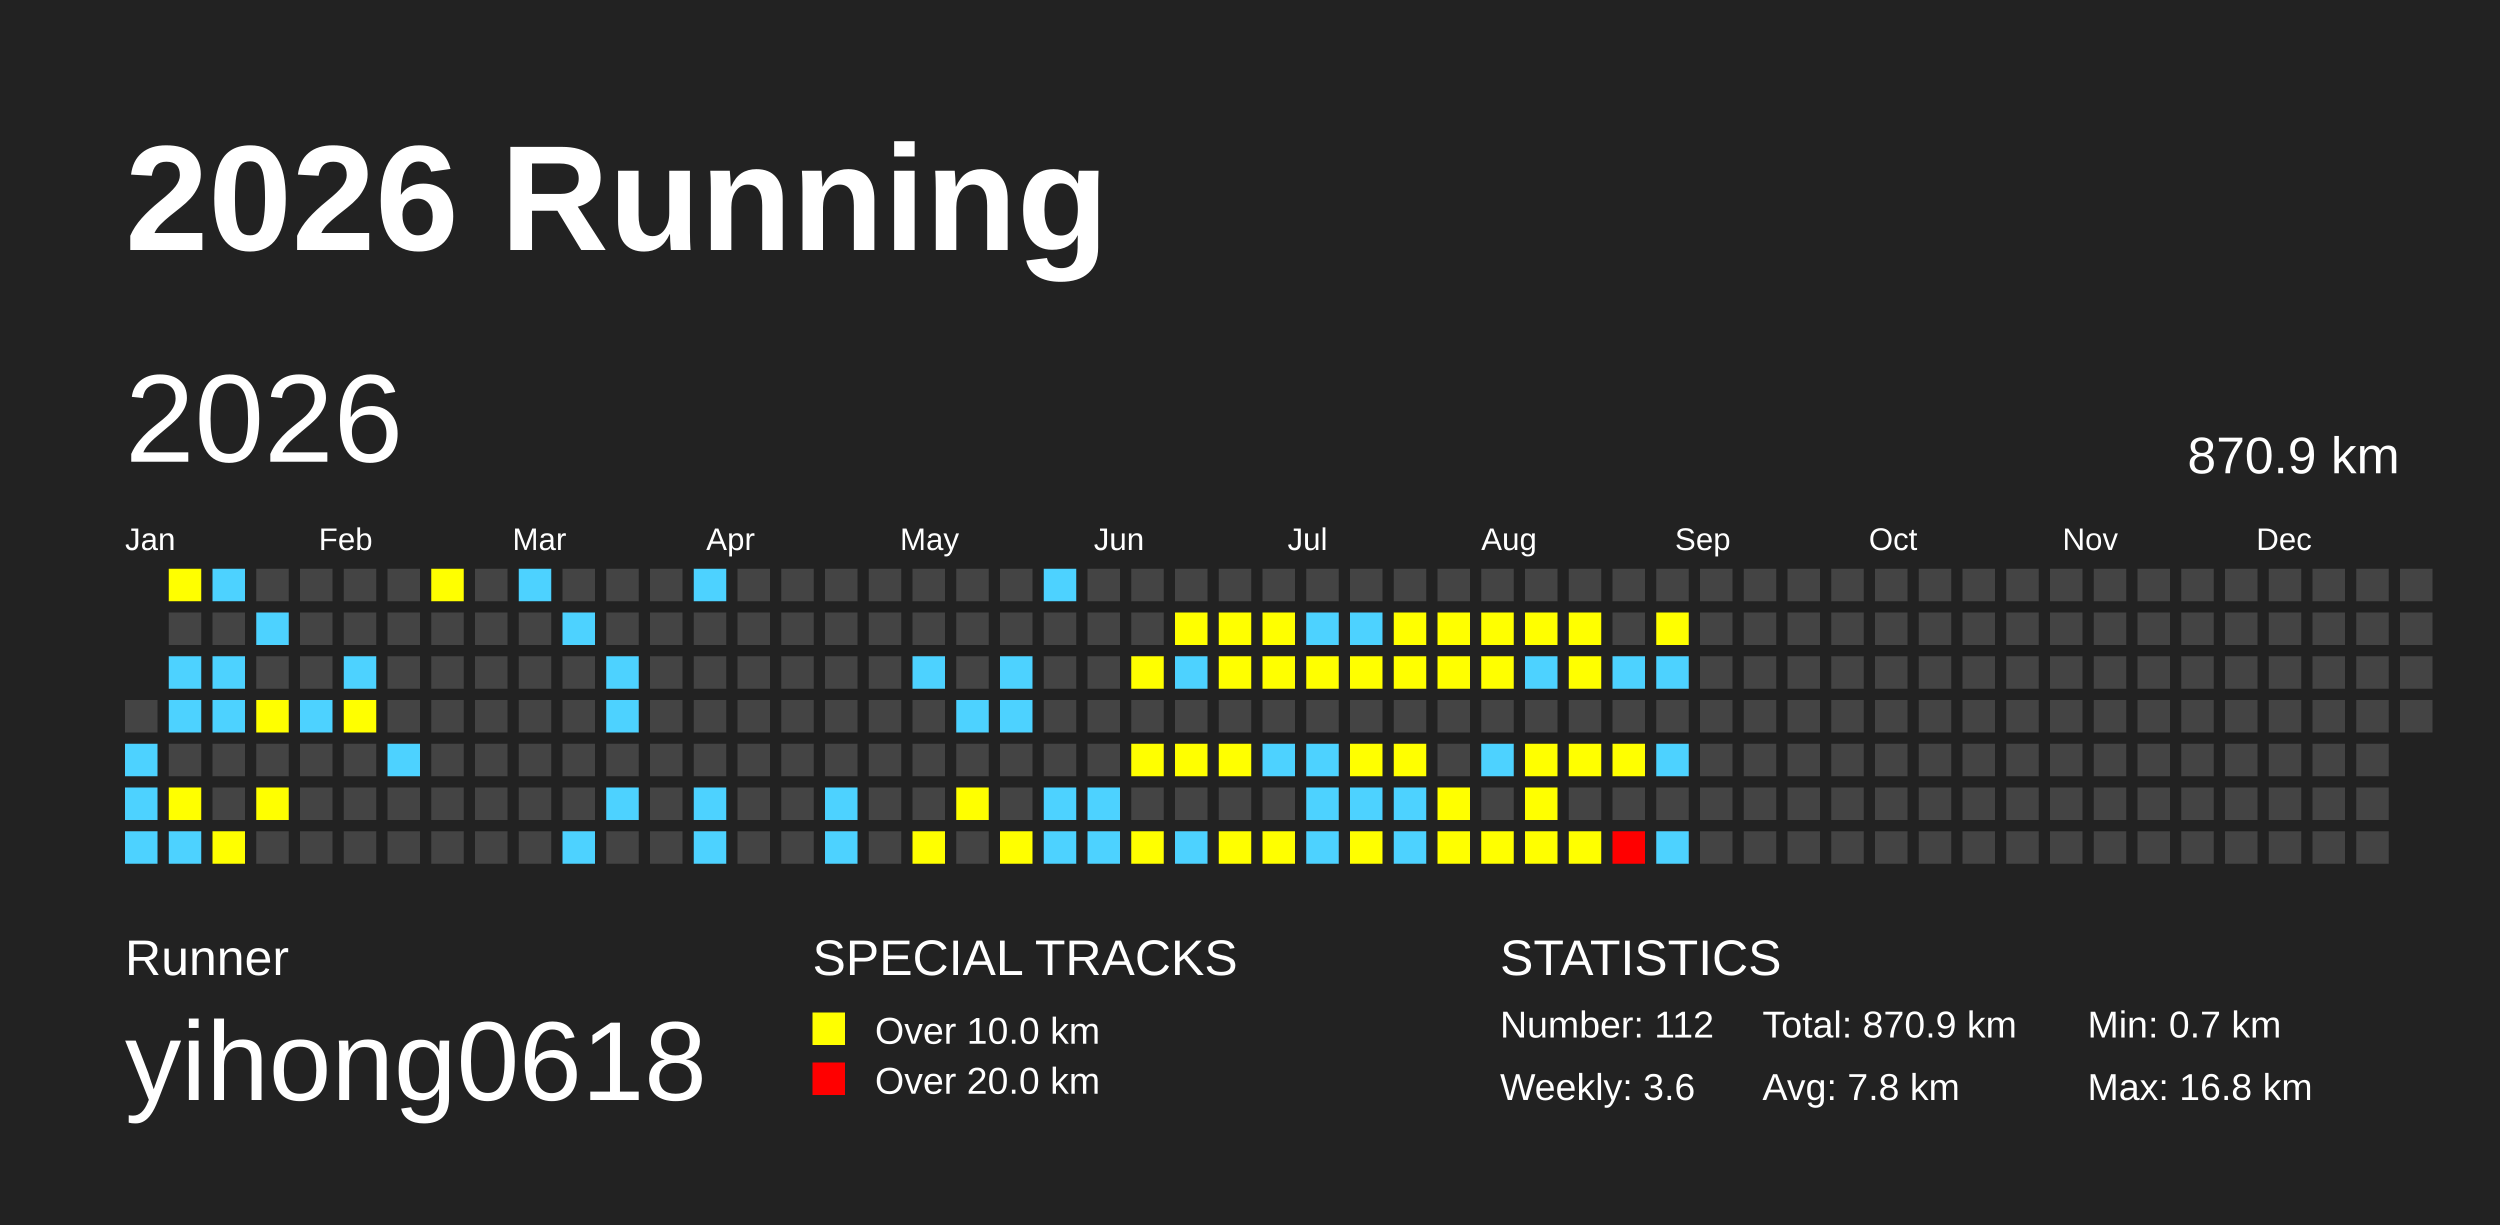
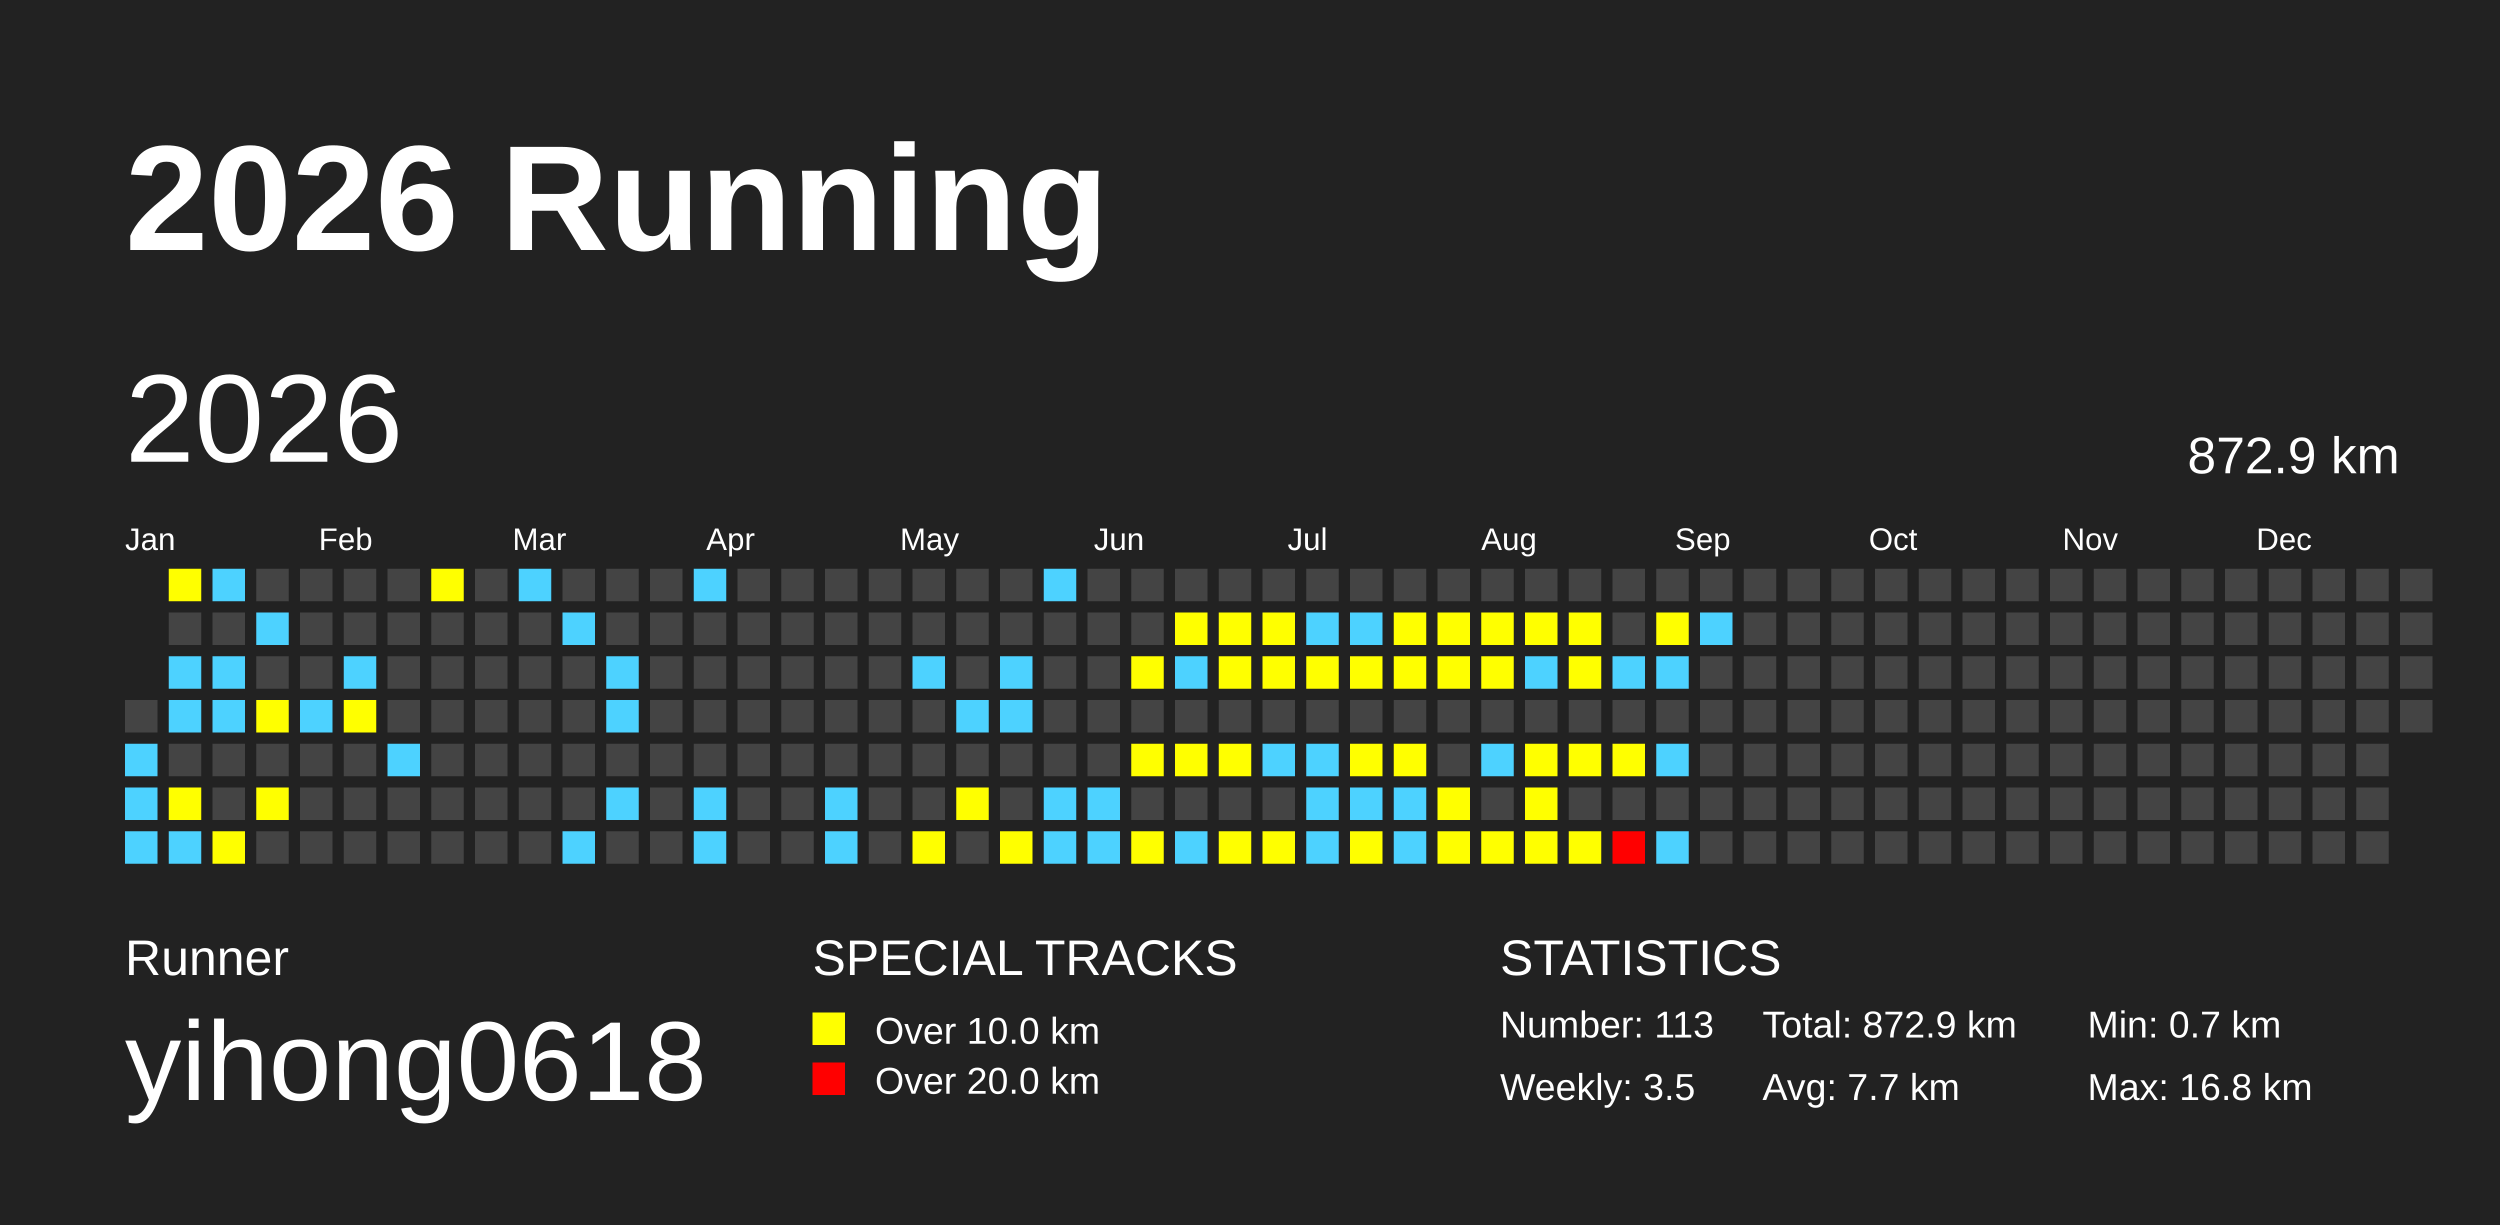
<svg xmlns="http://www.w3.org/2000/svg" baseProfile="full" height="98mm" version="1.1" viewBox="0,0,200,98" width="200mm">
  <defs>
    <pattern height="2" id="indoor-stripe" patternUnits="userSpaceOnUse" width="2">
      <line stroke="white" stroke-opacity="0.45" stroke-width="0.5" x1="0" x2="2" y1="2" y2="0" />
    </pattern>
  </defs>
  <rect fill="#222222" height="98" width="200" x="0" y="0" />
  <text fill="#FFFFFF" style="font-size:12px; font-family:Arial; font-weight:bold;" x="10" y="20">2026 Running</text>
  <text fill="#FFFFFF" style="font-size:4px; font-family:Arial" x="10" y="78">Runner</text>
  <text fill="#FFFFFF" style="font-size:9px; font-family:Arial" x="10" y="88">yihong0618</text>
  <text fill="#FFFFFF" style="font-size:4px; font-family:Arial" x="65" y="78">SPECIAL TRACKS</text>
  <rect fill="yellow" height="2.6" width="2.6" x="65" y="81" />
  <text fill="#FFFFFF" style="font-size:3px; font-family:Arial" x="70" y="83.5">Over 10.0 km</text>
  <rect fill="red" height="2.6" width="2.6" x="65" y="85" />
  <text fill="#FFFFFF" style="font-size:3px; font-family:Arial" x="70" y="87.5">Over 20.0 km</text>
  <text fill="#FFFFFF" style="font-size:4px; font-family:Arial" x="120" y="78">STATISTICS</text>
-   <text fill="#FFFFFF" style="font-size:3px; font-family:Arial" x="120" y="83">Number: 112</text>
-   <text fill="#FFFFFF" style="font-size:3px; font-family:Arial" x="120" y="88">Weekly: 3.6</text>
-   <text fill="#FFFFFF" style="font-size:3px; font-family:Arial" x="141" y="83">Total: 870.9 km</text>
-   <text fill="#FFFFFF" style="font-size:3px; font-family:Arial" x="141" y="88">Avg: 7.8 km</text>
+   <text fill="#FFFFFF" style="font-size:3px; font-family:Arial" x="120" y="83">Number: 113</text>
+   <text fill="#FFFFFF" style="font-size:3px; font-family:Arial" x="120" y="88">Weekly: 3.5</text>
+   <text fill="#FFFFFF" style="font-size:3px; font-family:Arial" x="141" y="83">Total: 872.9 km</text>
+   <text fill="#FFFFFF" style="font-size:3px; font-family:Arial" x="141" y="88">Avg: 7.7 km</text>
  <text fill="#FFFFFF" style="font-size:3px; font-family:Arial" x="167" y="83">Min: 0.7 km</text>
  <text fill="#FFFFFF" style="font-size:3px; font-family:Arial" x="167" y="88">Max: 16.8 km</text>
  <text dominant-baseline="hanging" fill="#FFFFFF" style="font-size:10.0px; font-family:Arial;" x="10" y="30">2026</text>
-   <text dominant-baseline="hanging" fill="#FFFFFF" style="font-size:4.125px; font-family:Arial;" x="175" y="35">870.9 km</text>
+   <text dominant-baseline="hanging" fill="#FFFFFF" style="font-size:4.125px; font-family:Arial;" x="175" y="35">872.9 km</text>
  <text fill="#FFFFFF" style="font-size:2.5px; font-family:Arial" x="10.0" y="44">Jan</text>
  <text fill="#FFFFFF" style="font-size:2.5px; font-family:Arial" x="25.5" y="44">Feb</text>
  <text fill="#FFFFFF" style="font-size:2.5px; font-family:Arial" x="41.0" y="44">Mar</text>
  <text fill="#FFFFFF" style="font-size:2.5px; font-family:Arial" x="56.5" y="44">Apr</text>
  <text fill="#FFFFFF" style="font-size:2.5px; font-family:Arial" x="72.0" y="44">May</text>
  <text fill="#FFFFFF" style="font-size:2.5px; font-family:Arial" x="87.5" y="44">Jun</text>
  <text fill="#FFFFFF" style="font-size:2.5px; font-family:Arial" x="103.0" y="44">Jul</text>
  <text fill="#FFFFFF" style="font-size:2.5px; font-family:Arial" x="118.5" y="44">Aug</text>
  <text fill="#FFFFFF" style="font-size:2.5px; font-family:Arial" x="134.0" y="44">Sep</text>
  <text fill="#FFFFFF" style="font-size:2.5px; font-family:Arial" x="149.5" y="44">Oct</text>
  <text fill="#FFFFFF" style="font-size:2.5px; font-family:Arial" x="165.0" y="44">Nov</text>
  <text fill="#FFFFFF" style="font-size:2.5px; font-family:Arial" x="180.5" y="44">Dec</text>
  <rect fill="#444444" height="2.6" width="2.6" x="10.0" y="56.0" />
  <rect fill="#4DD2FF" height="2.6" width="2.6" x="10.0" y="59.5" />
  <rect fill="#4DD2FF" height="2.6" width="2.6" x="10.0" y="63.0" />
  <rect fill="#4DD2FF" height="2.6" width="2.6" x="10.0" y="66.5" />
  <rect fill="yellow" height="2.6" width="2.6" x="13.5" y="45.5" />
  <rect fill="#444444" height="2.6" width="2.6" x="13.5" y="49.0" />
  <rect fill="#4DD2FF" height="2.6" width="2.6" x="13.5" y="52.5" />
  <rect fill="#4DD2FF" height="2.6" width="2.6" x="13.5" y="56.0" />
  <rect fill="#444444" height="2.6" width="2.6" x="13.5" y="59.5" />
  <rect fill="yellow" height="2.6" width="2.6" x="13.5" y="63.0" />
  <rect fill="#4DD2FF" height="2.6" width="2.6" x="13.5" y="66.5" />
  <rect fill="#4DD2FF" height="2.6" width="2.6" x="17.0" y="45.5" />
  <rect fill="#444444" height="2.6" width="2.6" x="17.0" y="49.0" />
  <rect fill="#4DD2FF" height="2.6" width="2.6" x="17.0" y="52.5" />
  <rect fill="#4DD2FF" height="2.6" width="2.6" x="17.0" y="56.0" />
  <rect fill="#444444" height="2.6" width="2.6" x="17.0" y="59.5" />
  <rect fill="#444444" height="2.6" width="2.6" x="17.0" y="63.0" />
  <rect fill="yellow" height="2.6" width="2.6" x="17.0" y="66.5" />
  <rect fill="#444444" height="2.6" width="2.6" x="20.5" y="45.5" />
  <rect fill="#4DD2FF" height="2.6" width="2.6" x="20.5" y="49.0" />
  <rect fill="#444444" height="2.6" width="2.6" x="20.5" y="52.5" />
  <rect fill="yellow" height="2.6" width="2.6" x="20.5" y="56.0" />
  <rect fill="#444444" height="2.6" width="2.6" x="20.5" y="59.5" />
  <rect fill="yellow" height="2.6" width="2.6" x="20.5" y="63.0" />
  <rect fill="#444444" height="2.6" width="2.6" x="20.5" y="66.5" />
  <rect fill="#444444" height="2.6" width="2.6" x="24.0" y="45.5" />
  <rect fill="#444444" height="2.6" width="2.6" x="24.0" y="49.0" />
  <rect fill="#444444" height="2.6" width="2.6" x="24.0" y="52.5" />
  <rect fill="#4DD2FF" height="2.6" width="2.6" x="24.0" y="56.0" />
  <rect fill="#444444" height="2.6" width="2.6" x="24.0" y="59.5" />
  <rect fill="#444444" height="2.6" width="2.6" x="24.0" y="63.0" />
  <rect fill="#444444" height="2.6" width="2.6" x="24.0" y="66.5" />
  <rect fill="#444444" height="2.6" width="2.6" x="27.5" y="45.5" />
  <rect fill="#444444" height="2.6" width="2.6" x="27.5" y="49.0" />
  <rect fill="#4DD2FF" height="2.6" width="2.6" x="27.5" y="52.5" />
  <rect fill="yellow" height="2.6" width="2.6" x="27.5" y="56.0" />
  <rect fill="#444444" height="2.6" width="2.6" x="27.5" y="59.5" />
  <rect fill="#444444" height="2.6" width="2.6" x="27.5" y="63.0" />
  <rect fill="#444444" height="2.6" width="2.6" x="27.5" y="66.5" />
  <rect fill="#444444" height="2.6" width="2.6" x="31.0" y="45.5" />
  <rect fill="#444444" height="2.6" width="2.6" x="31.0" y="49.0" />
  <rect fill="#444444" height="2.6" width="2.6" x="31.0" y="52.5" />
  <rect fill="#444444" height="2.6" width="2.6" x="31.0" y="56.0" />
  <rect fill="#4DD2FF" height="2.6" width="2.6" x="31.0" y="59.5" />
  <rect fill="#444444" height="2.6" width="2.6" x="31.0" y="63.0" />
  <rect fill="#444444" height="2.6" width="2.6" x="31.0" y="66.5" />
  <rect fill="yellow" height="2.6" width="2.6" x="34.5" y="45.5" />
  <rect fill="#444444" height="2.6" width="2.6" x="34.5" y="49.0" />
  <rect fill="#444444" height="2.6" width="2.6" x="34.5" y="52.5" />
  <rect fill="#444444" height="2.6" width="2.6" x="34.5" y="56.0" />
  <rect fill="#444444" height="2.6" width="2.6" x="34.5" y="59.5" />
  <rect fill="#444444" height="2.6" width="2.6" x="34.5" y="63.0" />
  <rect fill="#444444" height="2.6" width="2.6" x="34.5" y="66.5" />
  <rect fill="#444444" height="2.6" width="2.6" x="38.0" y="45.5" />
  <rect fill="#444444" height="2.6" width="2.6" x="38.0" y="49.0" />
  <rect fill="#444444" height="2.6" width="2.6" x="38.0" y="52.5" />
  <rect fill="#444444" height="2.6" width="2.6" x="38.0" y="56.0" />
  <rect fill="#444444" height="2.6" width="2.6" x="38.0" y="59.5" />
  <rect fill="#444444" height="2.6" width="2.6" x="38.0" y="63.0" />
  <rect fill="#444444" height="2.6" width="2.6" x="38.0" y="66.5" />
  <rect fill="#4DD2FF" height="2.6" width="2.6" x="41.5" y="45.5" />
  <rect fill="#444444" height="2.6" width="2.6" x="41.5" y="49.0" />
  <rect fill="#444444" height="2.6" width="2.6" x="41.5" y="52.5" />
  <rect fill="#444444" height="2.6" width="2.6" x="41.5" y="56.0" />
  <rect fill="#444444" height="2.6" width="2.6" x="41.5" y="59.5" />
  <rect fill="#444444" height="2.6" width="2.6" x="41.5" y="63.0" />
  <rect fill="#444444" height="2.6" width="2.6" x="41.5" y="66.5" />
  <rect fill="#444444" height="2.6" width="2.6" x="45.0" y="45.5" />
  <rect fill="#4DD2FF" height="2.6" width="2.6" x="45.0" y="49.0" />
  <rect fill="#444444" height="2.6" width="2.6" x="45.0" y="52.5" />
  <rect fill="#444444" height="2.6" width="2.6" x="45.0" y="56.0" />
  <rect fill="#444444" height="2.6" width="2.6" x="45.0" y="59.5" />
  <rect fill="#444444" height="2.6" width="2.6" x="45.0" y="63.0" />
  <rect fill="#4DD2FF" height="2.6" width="2.6" x="45.0" y="66.5" />
  <rect fill="#444444" height="2.6" width="2.6" x="48.5" y="45.5" />
  <rect fill="#444444" height="2.6" width="2.6" x="48.5" y="49.0" />
  <rect fill="#4DD2FF" height="2.6" width="2.6" x="48.5" y="52.5" />
  <rect fill="#4DD2FF" height="2.6" width="2.6" x="48.5" y="56.0" />
  <rect fill="#444444" height="2.6" width="2.6" x="48.5" y="59.5" />
  <rect fill="#4DD2FF" height="2.6" width="2.6" x="48.5" y="63.0" />
  <rect fill="#444444" height="2.6" width="2.6" x="48.5" y="66.5" />
  <rect fill="#444444" height="2.6" width="2.6" x="52.0" y="45.5" />
  <rect fill="#444444" height="2.6" width="2.6" x="52.0" y="49.0" />
  <rect fill="#444444" height="2.6" width="2.6" x="52.0" y="52.5" />
  <rect fill="#444444" height="2.6" width="2.6" x="52.0" y="56.0" />
  <rect fill="#444444" height="2.6" width="2.6" x="52.0" y="59.5" />
  <rect fill="#444444" height="2.6" width="2.6" x="52.0" y="63.0" />
  <rect fill="#444444" height="2.6" width="2.6" x="52.0" y="66.5" />
  <rect fill="#4DD2FF" height="2.6" width="2.6" x="55.5" y="45.5" />
  <rect fill="#444444" height="2.6" width="2.6" x="55.5" y="49.0" />
  <rect fill="#444444" height="2.6" width="2.6" x="55.5" y="52.5" />
  <rect fill="#444444" height="2.6" width="2.6" x="55.5" y="56.0" />
  <rect fill="#444444" height="2.6" width="2.6" x="55.5" y="59.5" />
  <rect fill="#4DD2FF" height="2.6" width="2.6" x="55.5" y="63.0" />
  <rect fill="#4DD2FF" height="2.6" width="2.6" x="55.5" y="66.5" />
  <rect fill="#444444" height="2.6" width="2.6" x="59.0" y="45.5" />
  <rect fill="#444444" height="2.6" width="2.6" x="59.0" y="49.0" />
  <rect fill="#444444" height="2.6" width="2.6" x="59.0" y="52.5" />
  <rect fill="#444444" height="2.6" width="2.6" x="59.0" y="56.0" />
  <rect fill="#444444" height="2.6" width="2.6" x="59.0" y="59.5" />
  <rect fill="#444444" height="2.6" width="2.6" x="59.0" y="63.0" />
  <rect fill="#444444" height="2.6" width="2.6" x="59.0" y="66.5" />
  <rect fill="#444444" height="2.6" width="2.6" x="62.5" y="45.5" />
  <rect fill="#444444" height="2.6" width="2.6" x="62.5" y="49.0" />
  <rect fill="#444444" height="2.6" width="2.6" x="62.5" y="52.5" />
  <rect fill="#444444" height="2.6" width="2.6" x="62.5" y="56.0" />
  <rect fill="#444444" height="2.6" width="2.6" x="62.5" y="59.5" />
  <rect fill="#444444" height="2.6" width="2.6" x="62.5" y="63.0" />
  <rect fill="#444444" height="2.6" width="2.6" x="62.5" y="66.5" />
  <rect fill="#444444" height="2.6" width="2.6" x="66.0" y="45.5" />
  <rect fill="#444444" height="2.6" width="2.6" x="66.0" y="49.0" />
  <rect fill="#444444" height="2.6" width="2.6" x="66.0" y="52.5" />
  <rect fill="#444444" height="2.6" width="2.6" x="66.0" y="56.0" />
  <rect fill="#444444" height="2.6" width="2.6" x="66.0" y="59.5" />
  <rect fill="#4DD2FF" height="2.6" width="2.6" x="66.0" y="63.0" />
  <rect fill="#4DD2FF" height="2.6" width="2.6" x="66.0" y="66.5" />
  <rect fill="#444444" height="2.6" width="2.6" x="69.5" y="45.5" />
  <rect fill="#444444" height="2.6" width="2.6" x="69.5" y="49.0" />
  <rect fill="#444444" height="2.6" width="2.6" x="69.5" y="52.5" />
  <rect fill="#444444" height="2.6" width="2.6" x="69.5" y="56.0" />
  <rect fill="#444444" height="2.6" width="2.6" x="69.5" y="59.5" />
  <rect fill="#444444" height="2.6" width="2.6" x="69.5" y="63.0" />
  <rect fill="#444444" height="2.6" width="2.6" x="69.5" y="66.5" />
  <rect fill="#444444" height="2.6" width="2.6" x="73.0" y="45.5" />
  <rect fill="#444444" height="2.6" width="2.6" x="73.0" y="49.0" />
  <rect fill="#4DD2FF" height="2.6" width="2.6" x="73.0" y="52.5" />
  <rect fill="#444444" height="2.6" width="2.6" x="73.0" y="56.0" />
  <rect fill="#444444" height="2.6" width="2.6" x="73.0" y="59.5" />
  <rect fill="#444444" height="2.6" width="2.6" x="73.0" y="63.0" />
  <rect fill="yellow" height="2.6" width="2.6" x="73.0" y="66.5" />
  <rect fill="#444444" height="2.6" width="2.6" x="76.5" y="45.5" />
  <rect fill="#444444" height="2.6" width="2.6" x="76.5" y="49.0" />
  <rect fill="#444444" height="2.6" width="2.6" x="76.5" y="52.5" />
  <rect fill="#4DD2FF" height="2.6" width="2.6" x="76.5" y="56.0" />
  <rect fill="#444444" height="2.6" width="2.6" x="76.5" y="59.5" />
  <rect fill="yellow" height="2.6" width="2.6" x="76.5" y="63.0" />
  <rect fill="#444444" height="2.6" width="2.6" x="76.5" y="66.5" />
  <rect fill="#444444" height="2.6" width="2.6" x="80.0" y="45.5" />
  <rect fill="#444444" height="2.6" width="2.6" x="80.0" y="49.0" />
  <rect fill="#4DD2FF" height="2.6" width="2.6" x="80.0" y="52.5" />
  <rect fill="#4DD2FF" height="2.6" width="2.6" x="80.0" y="56.0" />
  <rect fill="#444444" height="2.6" width="2.6" x="80.0" y="59.5" />
  <rect fill="#444444" height="2.6" width="2.6" x="80.0" y="63.0" />
  <rect fill="yellow" height="2.6" width="2.6" x="80.0" y="66.5" />
  <rect fill="#4DD2FF" height="2.6" width="2.6" x="83.5" y="45.5" />
  <rect fill="#444444" height="2.6" width="2.6" x="83.5" y="49.0" />
  <rect fill="#444444" height="2.6" width="2.6" x="83.5" y="52.5" />
  <rect fill="#444444" height="2.6" width="2.6" x="83.5" y="56.0" />
  <rect fill="#444444" height="2.6" width="2.6" x="83.5" y="59.5" />
  <rect fill="#4DD2FF" height="2.6" width="2.6" x="83.5" y="63.0" />
  <rect fill="#4DD2FF" height="2.6" width="2.6" x="83.5" y="66.5" />
  <rect fill="#444444" height="2.6" width="2.6" x="87.0" y="45.5" />
  <rect fill="#444444" height="2.6" width="2.6" x="87.0" y="49.0" />
  <rect fill="#444444" height="2.6" width="2.6" x="87.0" y="52.5" />
  <rect fill="#444444" height="2.6" width="2.6" x="87.0" y="56.0" />
  <rect fill="#444444" height="2.6" width="2.6" x="87.0" y="59.5" />
  <rect fill="#4DD2FF" height="2.6" width="2.6" x="87.0" y="63.0" />
  <rect fill="#4DD2FF" height="2.6" width="2.6" x="87.0" y="66.5" />
  <rect fill="#444444" height="2.6" width="2.6" x="90.5" y="45.5" />
  <rect fill="#444444" height="2.6" width="2.6" x="90.5" y="49.0" />
  <rect fill="yellow" height="2.6" width="2.6" x="90.5" y="52.5" />
  <rect fill="#444444" height="2.6" width="2.6" x="90.5" y="56.0" />
  <rect fill="yellow" height="2.6" width="2.6" x="90.5" y="59.5" />
  <rect fill="#444444" height="2.6" width="2.6" x="90.5" y="63.0" />
  <rect fill="yellow" height="2.6" width="2.6" x="90.5" y="66.5" />
  <rect fill="#444444" height="2.6" width="2.6" x="94.0" y="45.5" />
  <rect fill="yellow" height="2.6" width="2.6" x="94.0" y="49.0" />
  <rect fill="#4DD2FF" height="2.6" width="2.6" x="94.0" y="52.5" />
  <rect fill="#444444" height="2.6" width="2.6" x="94.0" y="56.0" />
  <rect fill="yellow" height="2.6" width="2.6" x="94.0" y="59.5" />
  <rect fill="#444444" height="2.6" width="2.6" x="94.0" y="63.0" />
  <rect fill="#4DD2FF" height="2.6" width="2.6" x="94.0" y="66.5" />
  <rect fill="#444444" height="2.6" width="2.6" x="97.5" y="45.5" />
  <rect fill="yellow" height="2.6" width="2.6" x="97.5" y="49.0" />
  <rect fill="yellow" height="2.6" width="2.6" x="97.5" y="52.5" />
  <rect fill="#444444" height="2.6" width="2.6" x="97.5" y="56.0" />
  <rect fill="yellow" height="2.6" width="2.6" x="97.5" y="59.5" />
  <rect fill="#444444" height="2.6" width="2.6" x="97.5" y="63.0" />
  <rect fill="yellow" height="2.6" width="2.6" x="97.5" y="66.5" />
  <rect fill="#444444" height="2.6" width="2.6" x="101.0" y="45.5" />
  <rect fill="yellow" height="2.6" width="2.6" x="101.0" y="49.0" />
  <rect fill="yellow" height="2.6" width="2.6" x="101.0" y="52.5" />
  <rect fill="#444444" height="2.6" width="2.6" x="101.0" y="56.0" />
  <rect fill="#4DD2FF" height="2.6" width="2.6" x="101.0" y="59.5" />
  <rect fill="#444444" height="2.6" width="2.6" x="101.0" y="63.0" />
  <rect fill="yellow" height="2.6" width="2.6" x="101.0" y="66.5" />
  <rect fill="#444444" height="2.6" width="2.6" x="104.5" y="45.5" />
  <rect fill="#4DD2FF" height="2.6" width="2.6" x="104.5" y="49.0" />
  <rect fill="yellow" height="2.6" width="2.6" x="104.5" y="52.5" />
  <rect fill="#444444" height="2.6" width="2.6" x="104.5" y="56.0" />
  <rect fill="#4DD2FF" height="2.6" width="2.6" x="104.5" y="59.5" />
  <rect fill="#4DD2FF" height="2.6" width="2.6" x="104.5" y="63.0" />
  <rect fill="#4DD2FF" height="2.6" width="2.6" x="104.5" y="66.5" />
  <rect fill="#444444" height="2.6" width="2.6" x="108.0" y="45.5" />
  <rect fill="#4DD2FF" height="2.6" width="2.6" x="108.0" y="49.0" />
  <rect fill="yellow" height="2.6" width="2.6" x="108.0" y="52.5" />
  <rect fill="#444444" height="2.6" width="2.6" x="108.0" y="56.0" />
  <rect fill="yellow" height="2.6" width="2.6" x="108.0" y="59.5" />
  <rect fill="#4DD2FF" height="2.6" width="2.6" x="108.0" y="63.0" />
  <rect fill="yellow" height="2.6" width="2.6" x="108.0" y="66.5" />
  <rect fill="#444444" height="2.6" width="2.6" x="111.5" y="45.5" />
  <rect fill="yellow" height="2.6" width="2.6" x="111.5" y="49.0" />
  <rect fill="yellow" height="2.6" width="2.6" x="111.5" y="52.5" />
  <rect fill="#444444" height="2.6" width="2.6" x="111.5" y="56.0" />
  <rect fill="yellow" height="2.6" width="2.6" x="111.5" y="59.5" />
  <rect fill="#4DD2FF" height="2.6" width="2.6" x="111.5" y="63.0" />
  <rect fill="#4DD2FF" height="2.6" width="2.6" x="111.5" y="66.5" />
  <rect fill="#444444" height="2.6" width="2.6" x="115.0" y="45.5" />
  <rect fill="yellow" height="2.6" width="2.6" x="115.0" y="49.0" />
  <rect fill="yellow" height="2.6" width="2.6" x="115.0" y="52.5" />
  <rect fill="#444444" height="2.6" width="2.6" x="115.0" y="56.0" />
  <rect fill="#444444" height="2.6" width="2.6" x="115.0" y="59.5" />
  <rect fill="yellow" height="2.6" width="2.6" x="115.0" y="63.0" />
  <rect fill="yellow" height="2.6" width="2.6" x="115.0" y="66.5" />
  <rect fill="#444444" height="2.6" width="2.6" x="118.5" y="45.5" />
  <rect fill="yellow" height="2.6" width="2.6" x="118.5" y="49.0" />
  <rect fill="yellow" height="2.6" width="2.6" x="118.5" y="52.5" />
  <rect fill="#444444" height="2.6" width="2.6" x="118.5" y="56.0" />
  <rect fill="#4DD2FF" height="2.6" width="2.6" x="118.5" y="59.5" />
  <rect fill="#444444" height="2.6" width="2.6" x="118.5" y="63.0" />
  <rect fill="yellow" height="2.6" width="2.6" x="118.5" y="66.5" />
  <rect fill="#444444" height="2.6" width="2.6" x="122.0" y="45.5" />
  <rect fill="yellow" height="2.6" width="2.6" x="122.0" y="49.0" />
  <rect fill="#4DD2FF" height="2.6" width="2.6" x="122.0" y="52.5" />
  <rect fill="#444444" height="2.6" width="2.6" x="122.0" y="56.0" />
  <rect fill="yellow" height="2.6" width="2.6" x="122.0" y="59.5" />
  <rect fill="yellow" height="2.6" width="2.6" x="122.0" y="63.0" />
  <rect fill="yellow" height="2.6" width="2.6" x="122.0" y="66.5" />
  <rect fill="#444444" height="2.6" width="2.6" x="125.5" y="45.5" />
  <rect fill="yellow" height="2.6" width="2.6" x="125.5" y="49.0" />
  <rect fill="yellow" height="2.6" width="2.6" x="125.5" y="52.5" />
  <rect fill="#444444" height="2.6" width="2.6" x="125.5" y="56.0" />
  <rect fill="yellow" height="2.6" width="2.6" x="125.5" y="59.5" />
  <rect fill="#444444" height="2.6" width="2.6" x="125.5" y="63.0" />
  <rect fill="yellow" height="2.6" width="2.6" x="125.5" y="66.5" />
  <rect fill="#444444" height="2.6" width="2.6" x="129.0" y="45.5" />
  <rect fill="#444444" height="2.6" width="2.6" x="129.0" y="49.0" />
  <rect fill="#4DD2FF" height="2.6" width="2.6" x="129.0" y="52.5" />
  <rect fill="#444444" height="2.6" width="2.6" x="129.0" y="56.0" />
  <rect fill="yellow" height="2.6" width="2.6" x="129.0" y="59.5" />
  <rect fill="#444444" height="2.6" width="2.6" x="129.0" y="63.0" />
  <rect fill="red" height="2.6" width="2.6" x="129.0" y="66.5" />
  <rect fill="#444444" height="2.6" width="2.6" x="132.5" y="45.5" />
  <rect fill="yellow" height="2.6" width="2.6" x="132.5" y="49.0" />
  <rect fill="#4DD2FF" height="2.6" width="2.6" x="132.5" y="52.5" />
  <rect fill="#444444" height="2.6" width="2.6" x="132.5" y="56.0" />
  <rect fill="#4DD2FF" height="2.6" width="2.6" x="132.5" y="59.5" />
  <rect fill="#444444" height="2.6" width="2.6" x="132.5" y="63.0" />
  <rect fill="#4DD2FF" height="2.6" width="2.6" x="132.5" y="66.5" />
  <rect fill="#444444" height="2.6" width="2.6" x="136.0" y="45.5" />
-   <rect fill="#444444" height="2.6" width="2.6" x="136.0" y="49.0" />
+   <rect fill="#4DD2FF" height="2.6" width="2.6" x="136.0" y="49.0" />
  <rect fill="#444444" height="2.6" width="2.6" x="136.0" y="52.5" />
  <rect fill="#444444" height="2.6" width="2.6" x="136.0" y="56.0" />
  <rect fill="#444444" height="2.6" width="2.6" x="136.0" y="59.5" />
  <rect fill="#444444" height="2.6" width="2.6" x="136.0" y="63.0" />
  <rect fill="#444444" height="2.6" width="2.6" x="136.0" y="66.5" />
  <rect fill="#444444" height="2.6" width="2.6" x="139.5" y="45.5" />
  <rect fill="#444444" height="2.6" width="2.6" x="139.5" y="49.0" />
  <rect fill="#444444" height="2.6" width="2.6" x="139.5" y="52.5" />
  <rect fill="#444444" height="2.6" width="2.6" x="139.5" y="56.0" />
  <rect fill="#444444" height="2.6" width="2.6" x="139.5" y="59.5" />
  <rect fill="#444444" height="2.6" width="2.6" x="139.5" y="63.0" />
  <rect fill="#444444" height="2.6" width="2.6" x="139.5" y="66.5" />
  <rect fill="#444444" height="2.6" width="2.6" x="143.0" y="45.5" />
  <rect fill="#444444" height="2.6" width="2.6" x="143.0" y="49.0" />
  <rect fill="#444444" height="2.6" width="2.6" x="143.0" y="52.5" />
  <rect fill="#444444" height="2.6" width="2.6" x="143.0" y="56.0" />
  <rect fill="#444444" height="2.6" width="2.6" x="143.0" y="59.5" />
  <rect fill="#444444" height="2.6" width="2.6" x="143.0" y="63.0" />
  <rect fill="#444444" height="2.6" width="2.6" x="143.0" y="66.5" />
  <rect fill="#444444" height="2.6" width="2.6" x="146.5" y="45.5" />
  <rect fill="#444444" height="2.6" width="2.6" x="146.5" y="49.0" />
  <rect fill="#444444" height="2.6" width="2.6" x="146.5" y="52.5" />
  <rect fill="#444444" height="2.6" width="2.6" x="146.5" y="56.0" />
  <rect fill="#444444" height="2.6" width="2.6" x="146.5" y="59.5" />
  <rect fill="#444444" height="2.6" width="2.6" x="146.5" y="63.0" />
  <rect fill="#444444" height="2.6" width="2.6" x="146.5" y="66.5" />
  <rect fill="#444444" height="2.6" width="2.6" x="150.0" y="45.5" />
  <rect fill="#444444" height="2.6" width="2.6" x="150.0" y="49.0" />
  <rect fill="#444444" height="2.6" width="2.6" x="150.0" y="52.5" />
  <rect fill="#444444" height="2.6" width="2.6" x="150.0" y="56.0" />
  <rect fill="#444444" height="2.6" width="2.6" x="150.0" y="59.5" />
  <rect fill="#444444" height="2.6" width="2.6" x="150.0" y="63.0" />
  <rect fill="#444444" height="2.6" width="2.6" x="150.0" y="66.5" />
  <rect fill="#444444" height="2.6" width="2.6" x="153.5" y="45.5" />
  <rect fill="#444444" height="2.6" width="2.6" x="153.5" y="49.0" />
  <rect fill="#444444" height="2.6" width="2.6" x="153.5" y="52.5" />
  <rect fill="#444444" height="2.6" width="2.6" x="153.5" y="56.0" />
  <rect fill="#444444" height="2.6" width="2.6" x="153.5" y="59.5" />
  <rect fill="#444444" height="2.6" width="2.6" x="153.5" y="63.0" />
  <rect fill="#444444" height="2.6" width="2.6" x="153.5" y="66.5" />
  <rect fill="#444444" height="2.6" width="2.6" x="157.0" y="45.5" />
  <rect fill="#444444" height="2.6" width="2.6" x="157.0" y="49.0" />
  <rect fill="#444444" height="2.6" width="2.6" x="157.0" y="52.5" />
  <rect fill="#444444" height="2.6" width="2.6" x="157.0" y="56.0" />
  <rect fill="#444444" height="2.6" width="2.6" x="157.0" y="59.5" />
  <rect fill="#444444" height="2.6" width="2.6" x="157.0" y="63.0" />
  <rect fill="#444444" height="2.6" width="2.6" x="157.0" y="66.5" />
  <rect fill="#444444" height="2.6" width="2.6" x="160.5" y="45.5" />
  <rect fill="#444444" height="2.6" width="2.6" x="160.5" y="49.0" />
  <rect fill="#444444" height="2.6" width="2.6" x="160.5" y="52.5" />
  <rect fill="#444444" height="2.6" width="2.6" x="160.5" y="56.0" />
  <rect fill="#444444" height="2.6" width="2.6" x="160.5" y="59.5" />
  <rect fill="#444444" height="2.6" width="2.6" x="160.5" y="63.0" />
  <rect fill="#444444" height="2.6" width="2.6" x="160.5" y="66.5" />
  <rect fill="#444444" height="2.6" width="2.6" x="164.0" y="45.5" />
  <rect fill="#444444" height="2.6" width="2.6" x="164.0" y="49.0" />
  <rect fill="#444444" height="2.6" width="2.6" x="164.0" y="52.5" />
  <rect fill="#444444" height="2.6" width="2.6" x="164.0" y="56.0" />
  <rect fill="#444444" height="2.6" width="2.6" x="164.0" y="59.5" />
  <rect fill="#444444" height="2.6" width="2.6" x="164.0" y="63.0" />
  <rect fill="#444444" height="2.6" width="2.6" x="164.0" y="66.5" />
  <rect fill="#444444" height="2.6" width="2.6" x="167.5" y="45.5" />
  <rect fill="#444444" height="2.6" width="2.6" x="167.5" y="49.0" />
  <rect fill="#444444" height="2.6" width="2.6" x="167.5" y="52.5" />
  <rect fill="#444444" height="2.6" width="2.6" x="167.5" y="56.0" />
  <rect fill="#444444" height="2.6" width="2.6" x="167.5" y="59.5" />
  <rect fill="#444444" height="2.6" width="2.6" x="167.5" y="63.0" />
  <rect fill="#444444" height="2.6" width="2.6" x="167.5" y="66.5" />
  <rect fill="#444444" height="2.6" width="2.6" x="171.0" y="45.5" />
  <rect fill="#444444" height="2.6" width="2.6" x="171.0" y="49.0" />
  <rect fill="#444444" height="2.6" width="2.6" x="171.0" y="52.5" />
  <rect fill="#444444" height="2.6" width="2.6" x="171.0" y="56.0" />
  <rect fill="#444444" height="2.6" width="2.6" x="171.0" y="59.5" />
  <rect fill="#444444" height="2.6" width="2.6" x="171.0" y="63.0" />
  <rect fill="#444444" height="2.6" width="2.6" x="171.0" y="66.5" />
  <rect fill="#444444" height="2.6" width="2.6" x="174.5" y="45.5" />
  <rect fill="#444444" height="2.6" width="2.6" x="174.5" y="49.0" />
  <rect fill="#444444" height="2.6" width="2.6" x="174.5" y="52.5" />
  <rect fill="#444444" height="2.6" width="2.6" x="174.5" y="56.0" />
  <rect fill="#444444" height="2.6" width="2.6" x="174.5" y="59.5" />
  <rect fill="#444444" height="2.6" width="2.6" x="174.5" y="63.0" />
  <rect fill="#444444" height="2.6" width="2.6" x="174.5" y="66.5" />
  <rect fill="#444444" height="2.6" width="2.6" x="178.0" y="45.5" />
  <rect fill="#444444" height="2.6" width="2.6" x="178.0" y="49.0" />
  <rect fill="#444444" height="2.6" width="2.6" x="178.0" y="52.5" />
  <rect fill="#444444" height="2.6" width="2.6" x="178.0" y="56.0" />
  <rect fill="#444444" height="2.6" width="2.6" x="178.0" y="59.5" />
  <rect fill="#444444" height="2.6" width="2.6" x="178.0" y="63.0" />
  <rect fill="#444444" height="2.6" width="2.6" x="178.0" y="66.5" />
  <rect fill="#444444" height="2.6" width="2.6" x="181.5" y="45.5" />
  <rect fill="#444444" height="2.6" width="2.6" x="181.5" y="49.0" />
  <rect fill="#444444" height="2.6" width="2.6" x="181.5" y="52.5" />
  <rect fill="#444444" height="2.6" width="2.6" x="181.5" y="56.0" />
  <rect fill="#444444" height="2.6" width="2.6" x="181.5" y="59.5" />
  <rect fill="#444444" height="2.6" width="2.6" x="181.5" y="63.0" />
  <rect fill="#444444" height="2.6" width="2.6" x="181.5" y="66.5" />
  <rect fill="#444444" height="2.6" width="2.6" x="185.0" y="45.5" />
  <rect fill="#444444" height="2.6" width="2.6" x="185.0" y="49.0" />
  <rect fill="#444444" height="2.6" width="2.6" x="185.0" y="52.5" />
  <rect fill="#444444" height="2.6" width="2.6" x="185.0" y="56.0" />
  <rect fill="#444444" height="2.6" width="2.6" x="185.0" y="59.5" />
  <rect fill="#444444" height="2.6" width="2.6" x="185.0" y="63.0" />
  <rect fill="#444444" height="2.6" width="2.6" x="185.0" y="66.5" />
  <rect fill="#444444" height="2.6" width="2.6" x="188.5" y="45.5" />
  <rect fill="#444444" height="2.6" width="2.6" x="188.5" y="49.0" />
  <rect fill="#444444" height="2.6" width="2.6" x="188.5" y="52.5" />
  <rect fill="#444444" height="2.6" width="2.6" x="188.5" y="56.0" />
  <rect fill="#444444" height="2.6" width="2.6" x="188.5" y="59.5" />
  <rect fill="#444444" height="2.6" width="2.6" x="188.5" y="63.0" />
  <rect fill="#444444" height="2.6" width="2.6" x="188.5" y="66.5" />
  <rect fill="#444444" height="2.6" width="2.6" x="192.0" y="45.5" />
  <rect fill="#444444" height="2.6" width="2.6" x="192.0" y="49.0" />
  <rect fill="#444444" height="2.6" width="2.6" x="192.0" y="52.5" />
  <rect fill="#444444" height="2.6" width="2.6" x="192.0" y="56.0" />
</svg>
